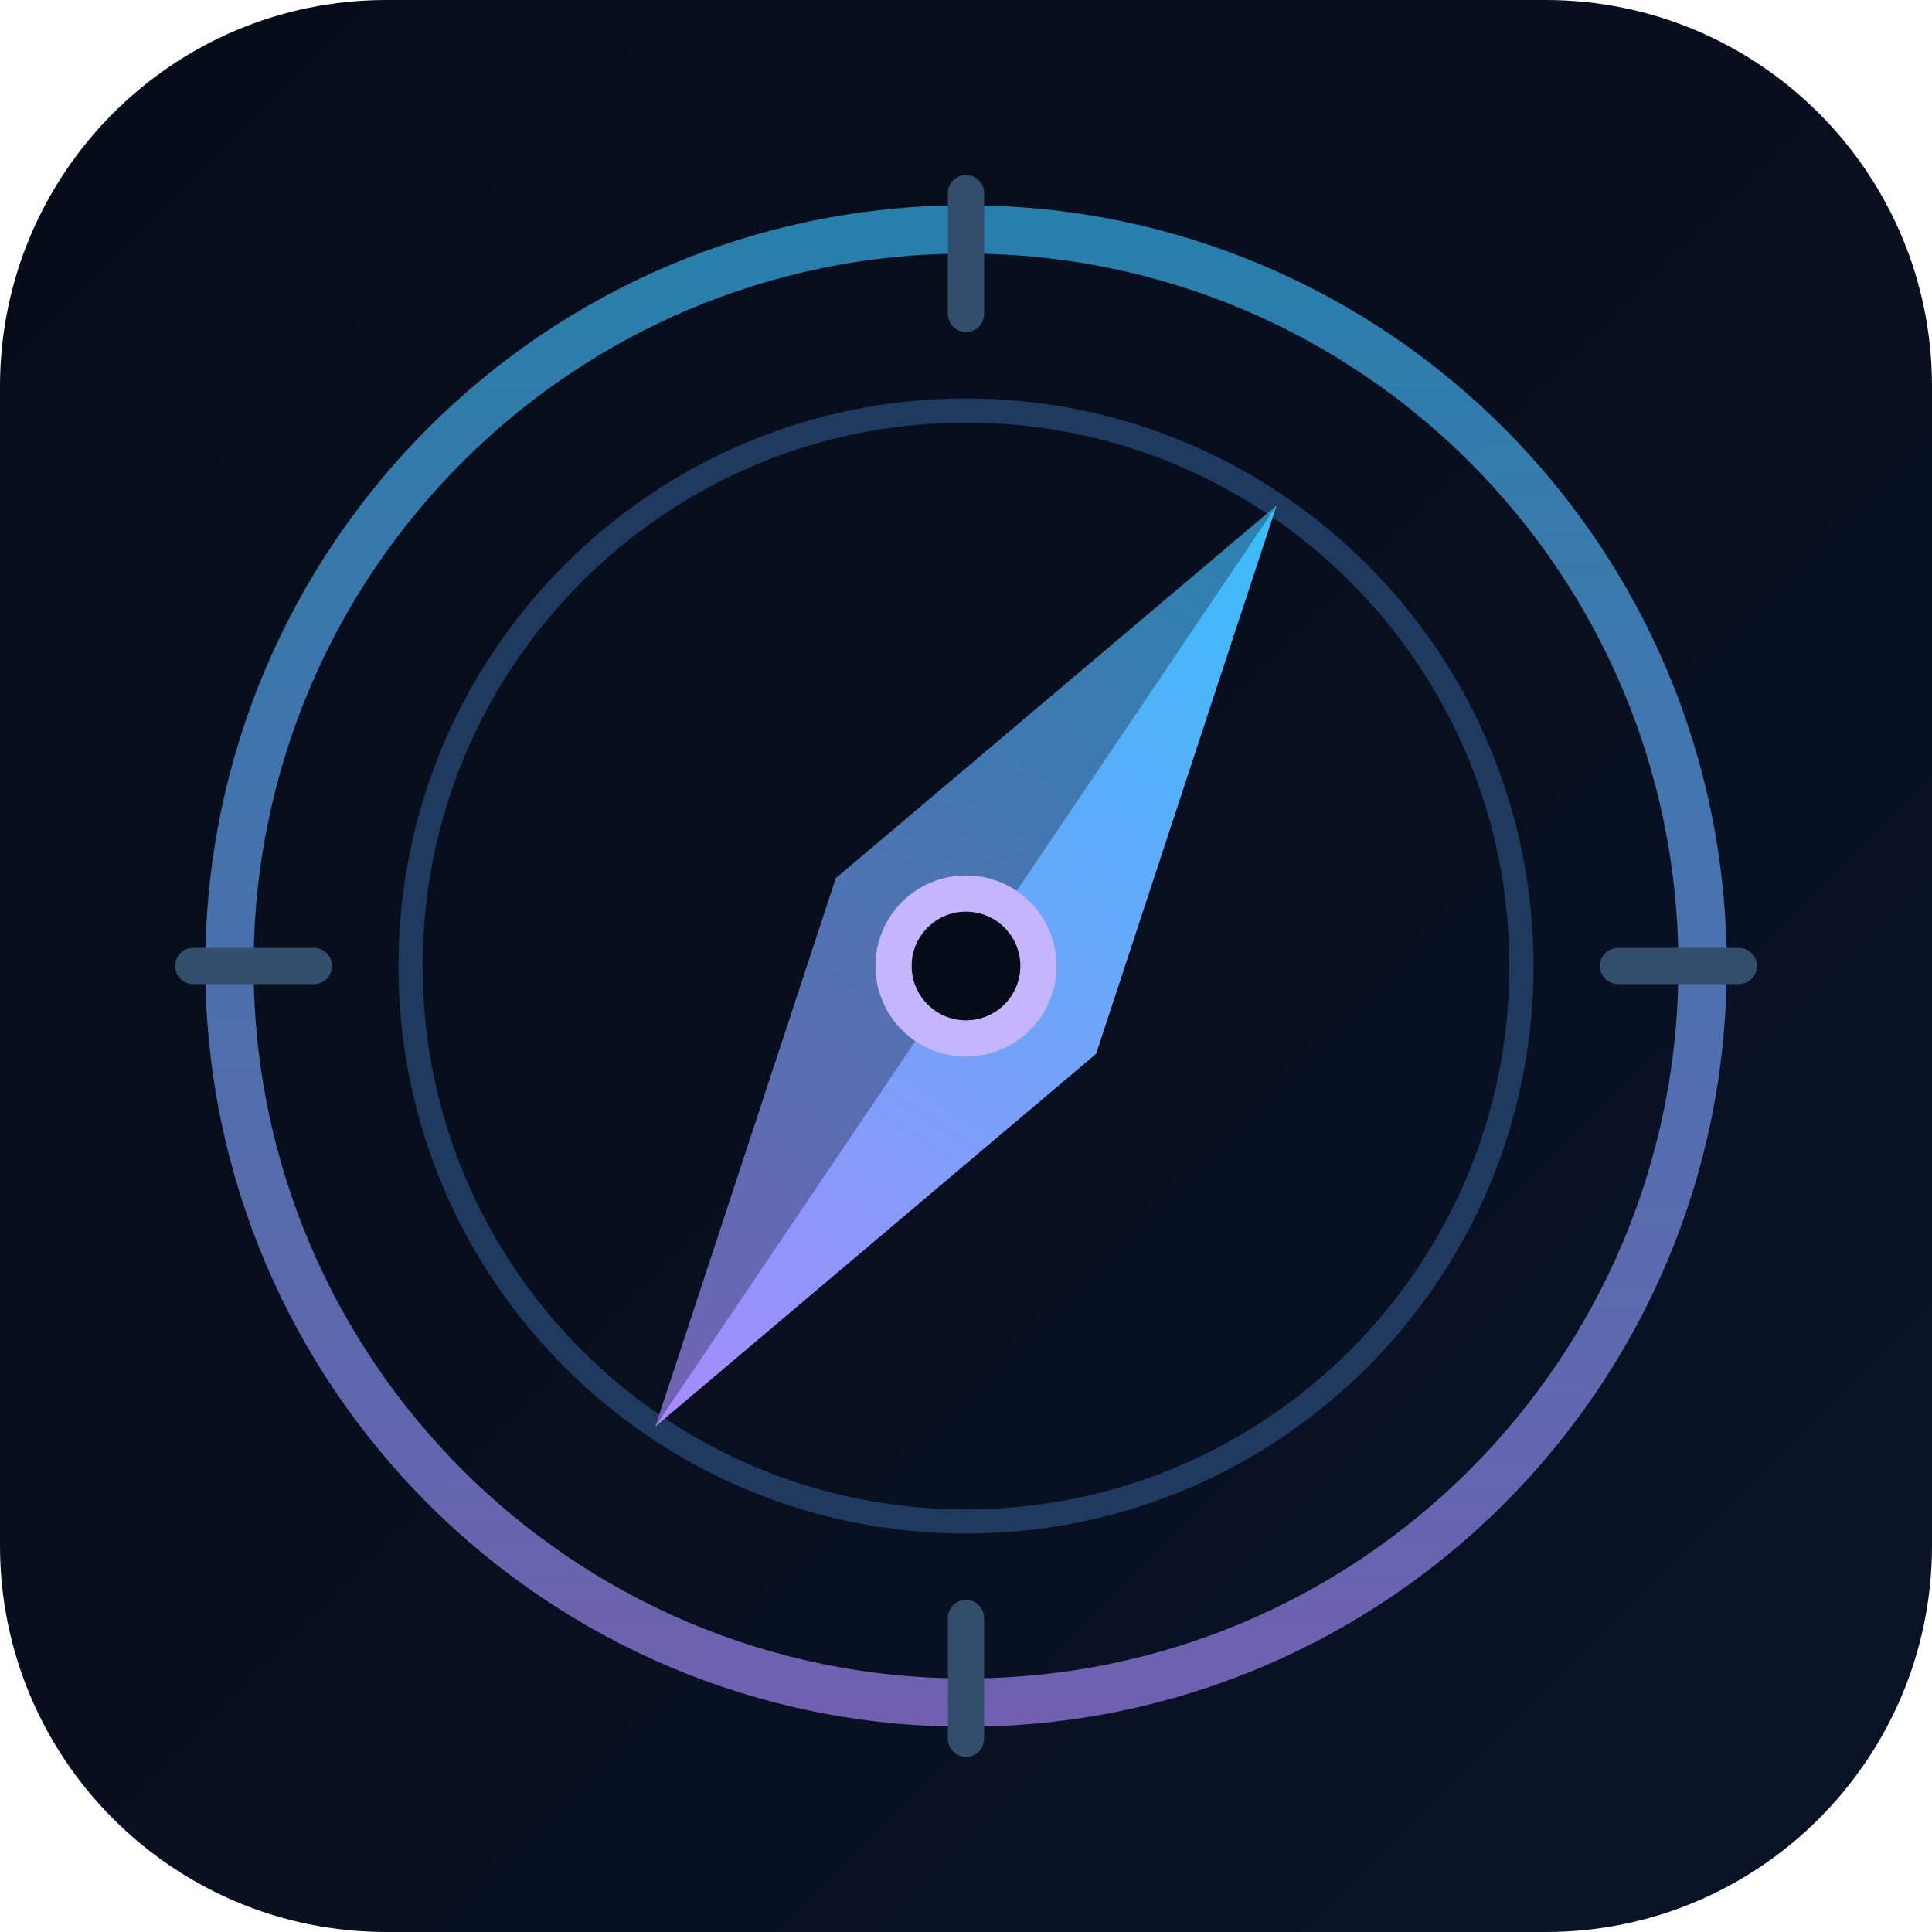
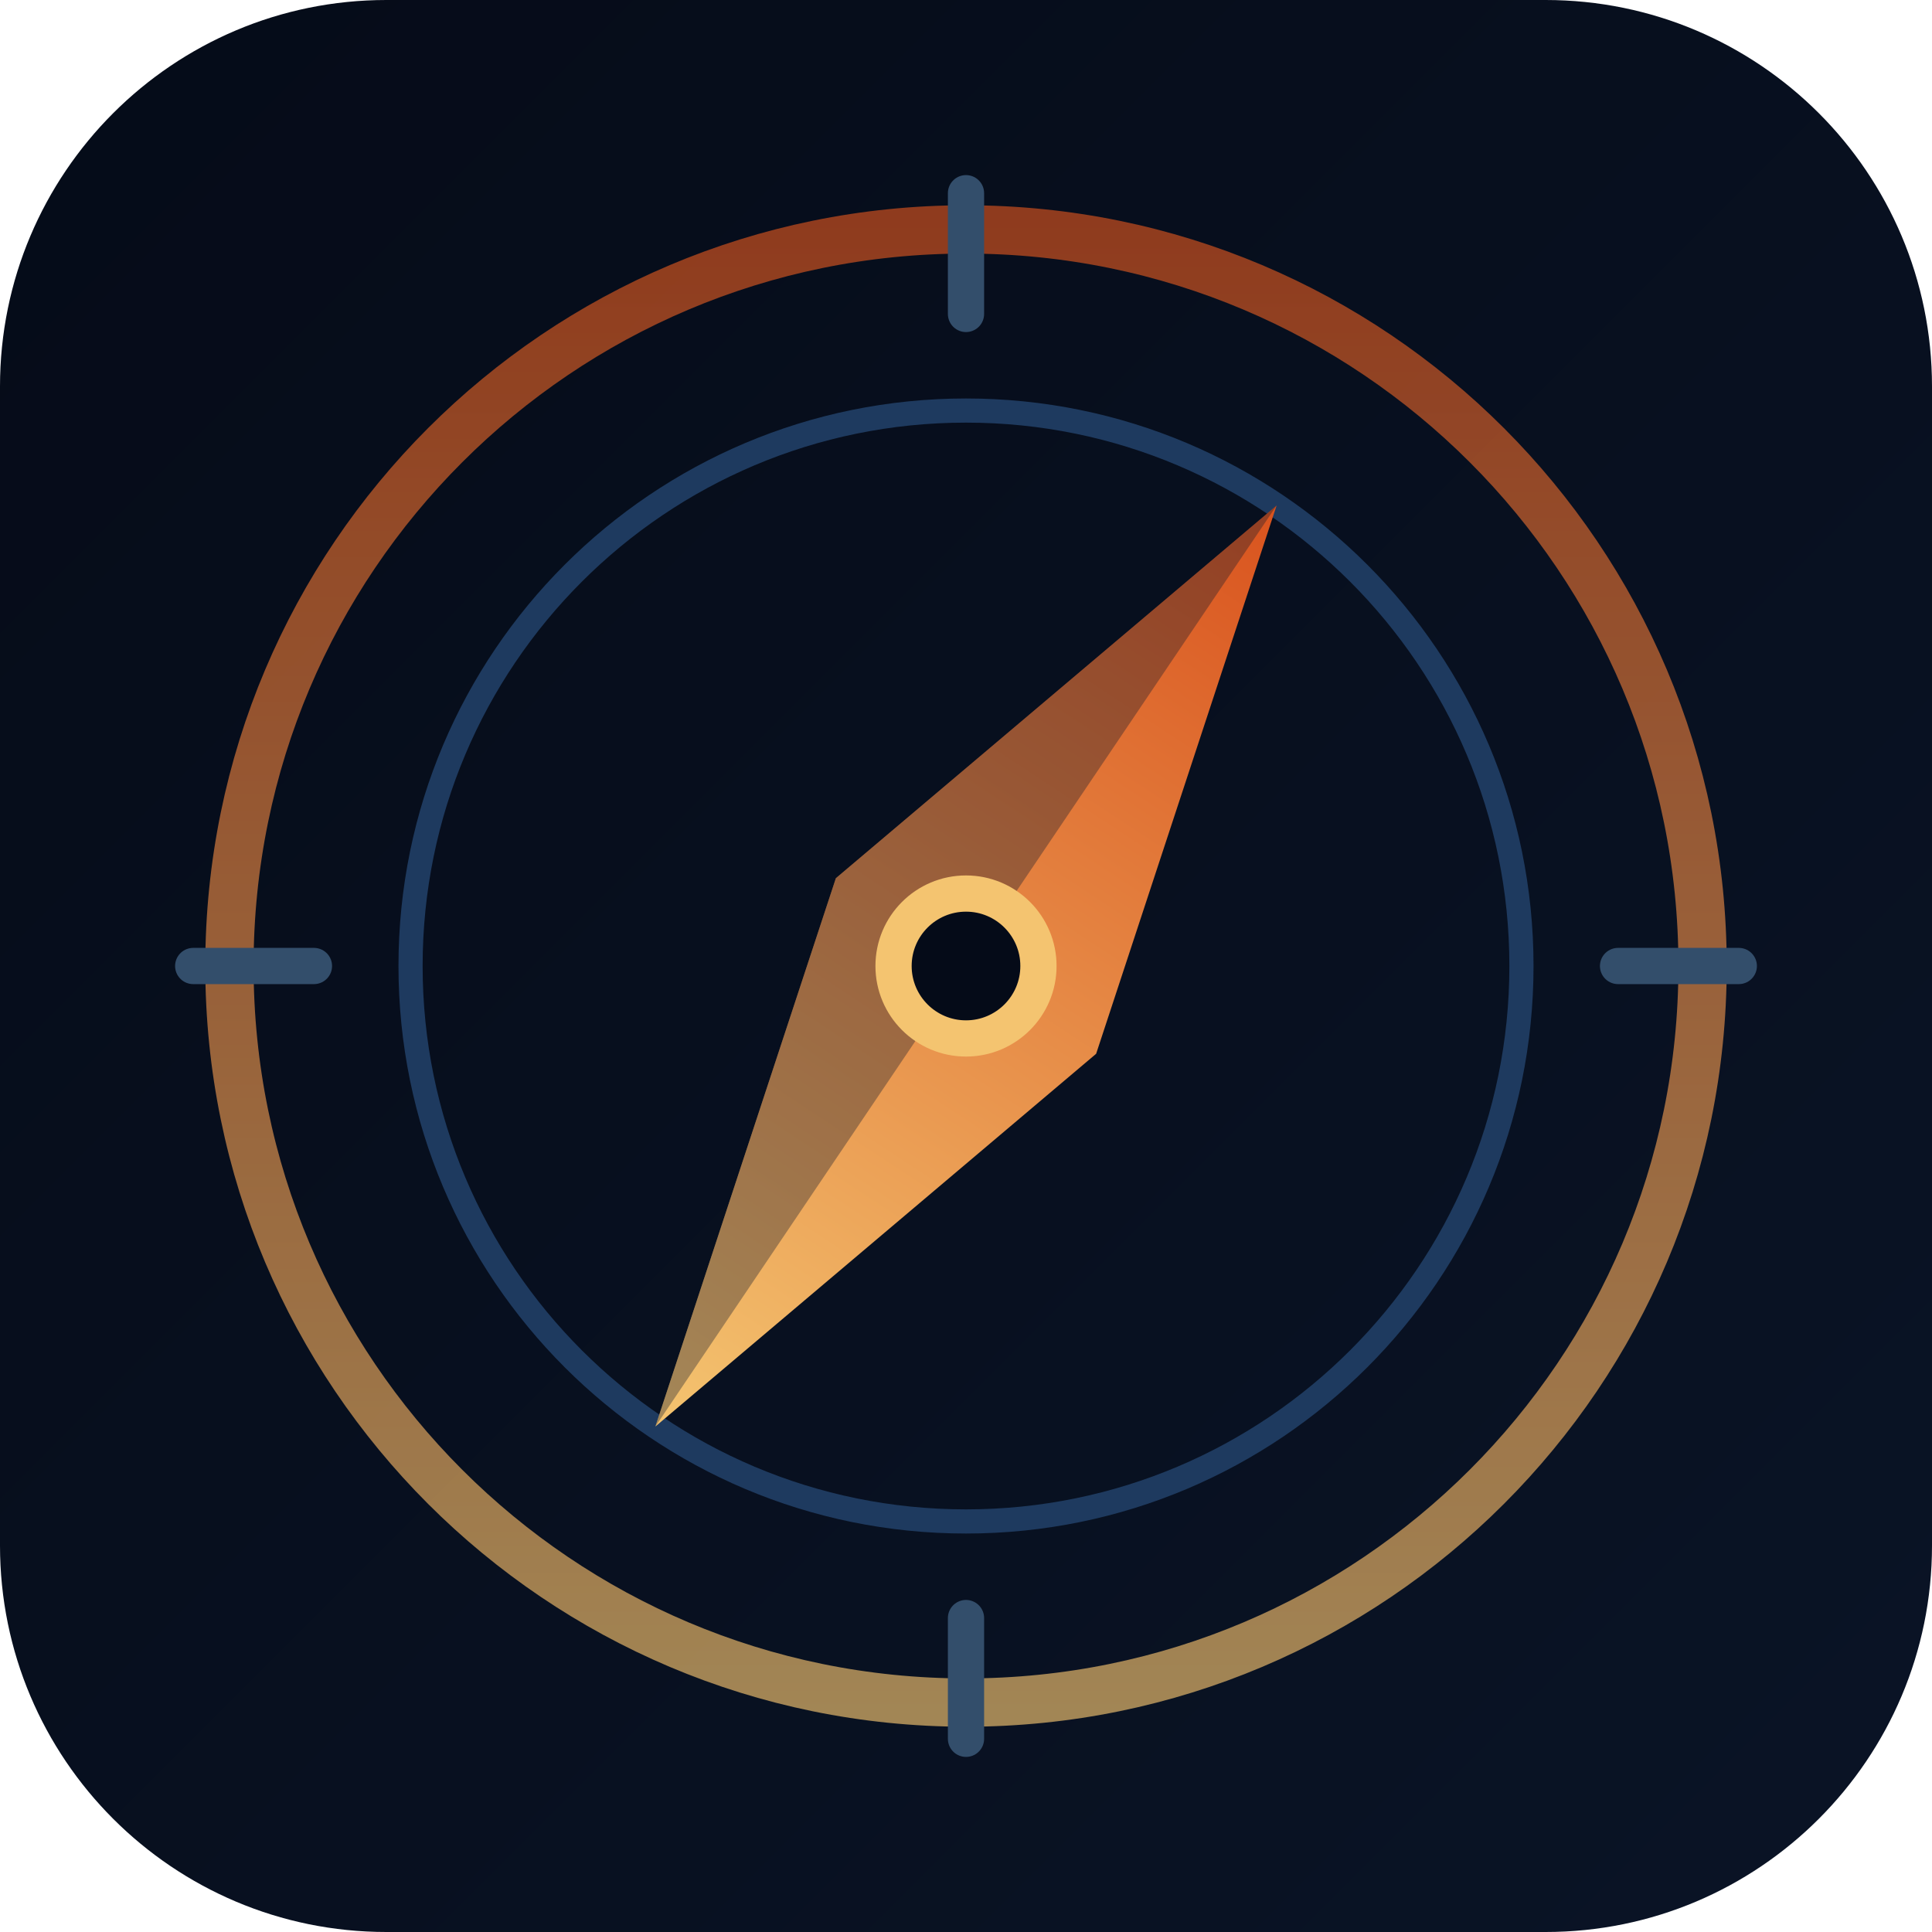
- <svg xmlns="http://www.w3.org/2000/svg" width="256" height="256" viewBox="0 0 160 160" role="img" aria-label="SkillRoute">
+ <svg xmlns="http://www.w3.org/2000/svg" width="256" height="256" viewBox="0 0 160 160" role="img" aria-label="SkillRoute by JEStats">
  <defs>
    <linearGradient id="needle" x1="0" y1="0" x2="0" y2="1">
-       <stop offset="0" stop-color="#38BDF8" />
-       <stop offset="1" stop-color="#A78BFA" />
+       <stop offset="0" stop-color="#D9531E" />
+       <stop offset="1" stop-color="#F4C470" />
    </linearGradient>
    <linearGradient id="bg" x1="0" y1="0" x2="1" y2="1">
      <stop offset="0" stop-color="#050B18" />
      <stop offset="1" stop-color="#0A1426" />
    </linearGradient>
  </defs>
  <rect width="160" height="160" rx="32" fill="url(#bg)" />
  <g transform="translate(16 16)">
    <circle cx="64" cy="64" r="61" fill="none" stroke="url(#needle)" stroke-width="4" opacity="0.65" />
    <circle cx="64" cy="64" r="46" fill="none" stroke="#1E3A5F" stroke-width="2" />
    <g stroke="#334E6B" stroke-width="3" stroke-linecap="round">
      <line x1="64" y1="0" x2="64" y2="10" />
      <line x1="64" y1="118" x2="64" y2="128" />
      <line x1="0" y1="64" x2="10" y2="64" />
      <line x1="118" y1="64" x2="128" y2="64" />
    </g>
    <g transform="rotate(34 64 64)">
      <path d="M64 18 L77 64 L64 110 L51 64 Z" fill="url(#needle)" />
      <path d="M64 18 L64 110 L51 64 Z" fill="#0F172A" opacity="0.35" />
    </g>
-     <circle cx="64" cy="64" r="6" fill="#050B18" stroke="#C4B5FD" stroke-width="3" />
+     <circle cx="64" cy="64" r="6" fill="#050B18" stroke="#F4C470" stroke-width="3" />
  </g>
</svg>
